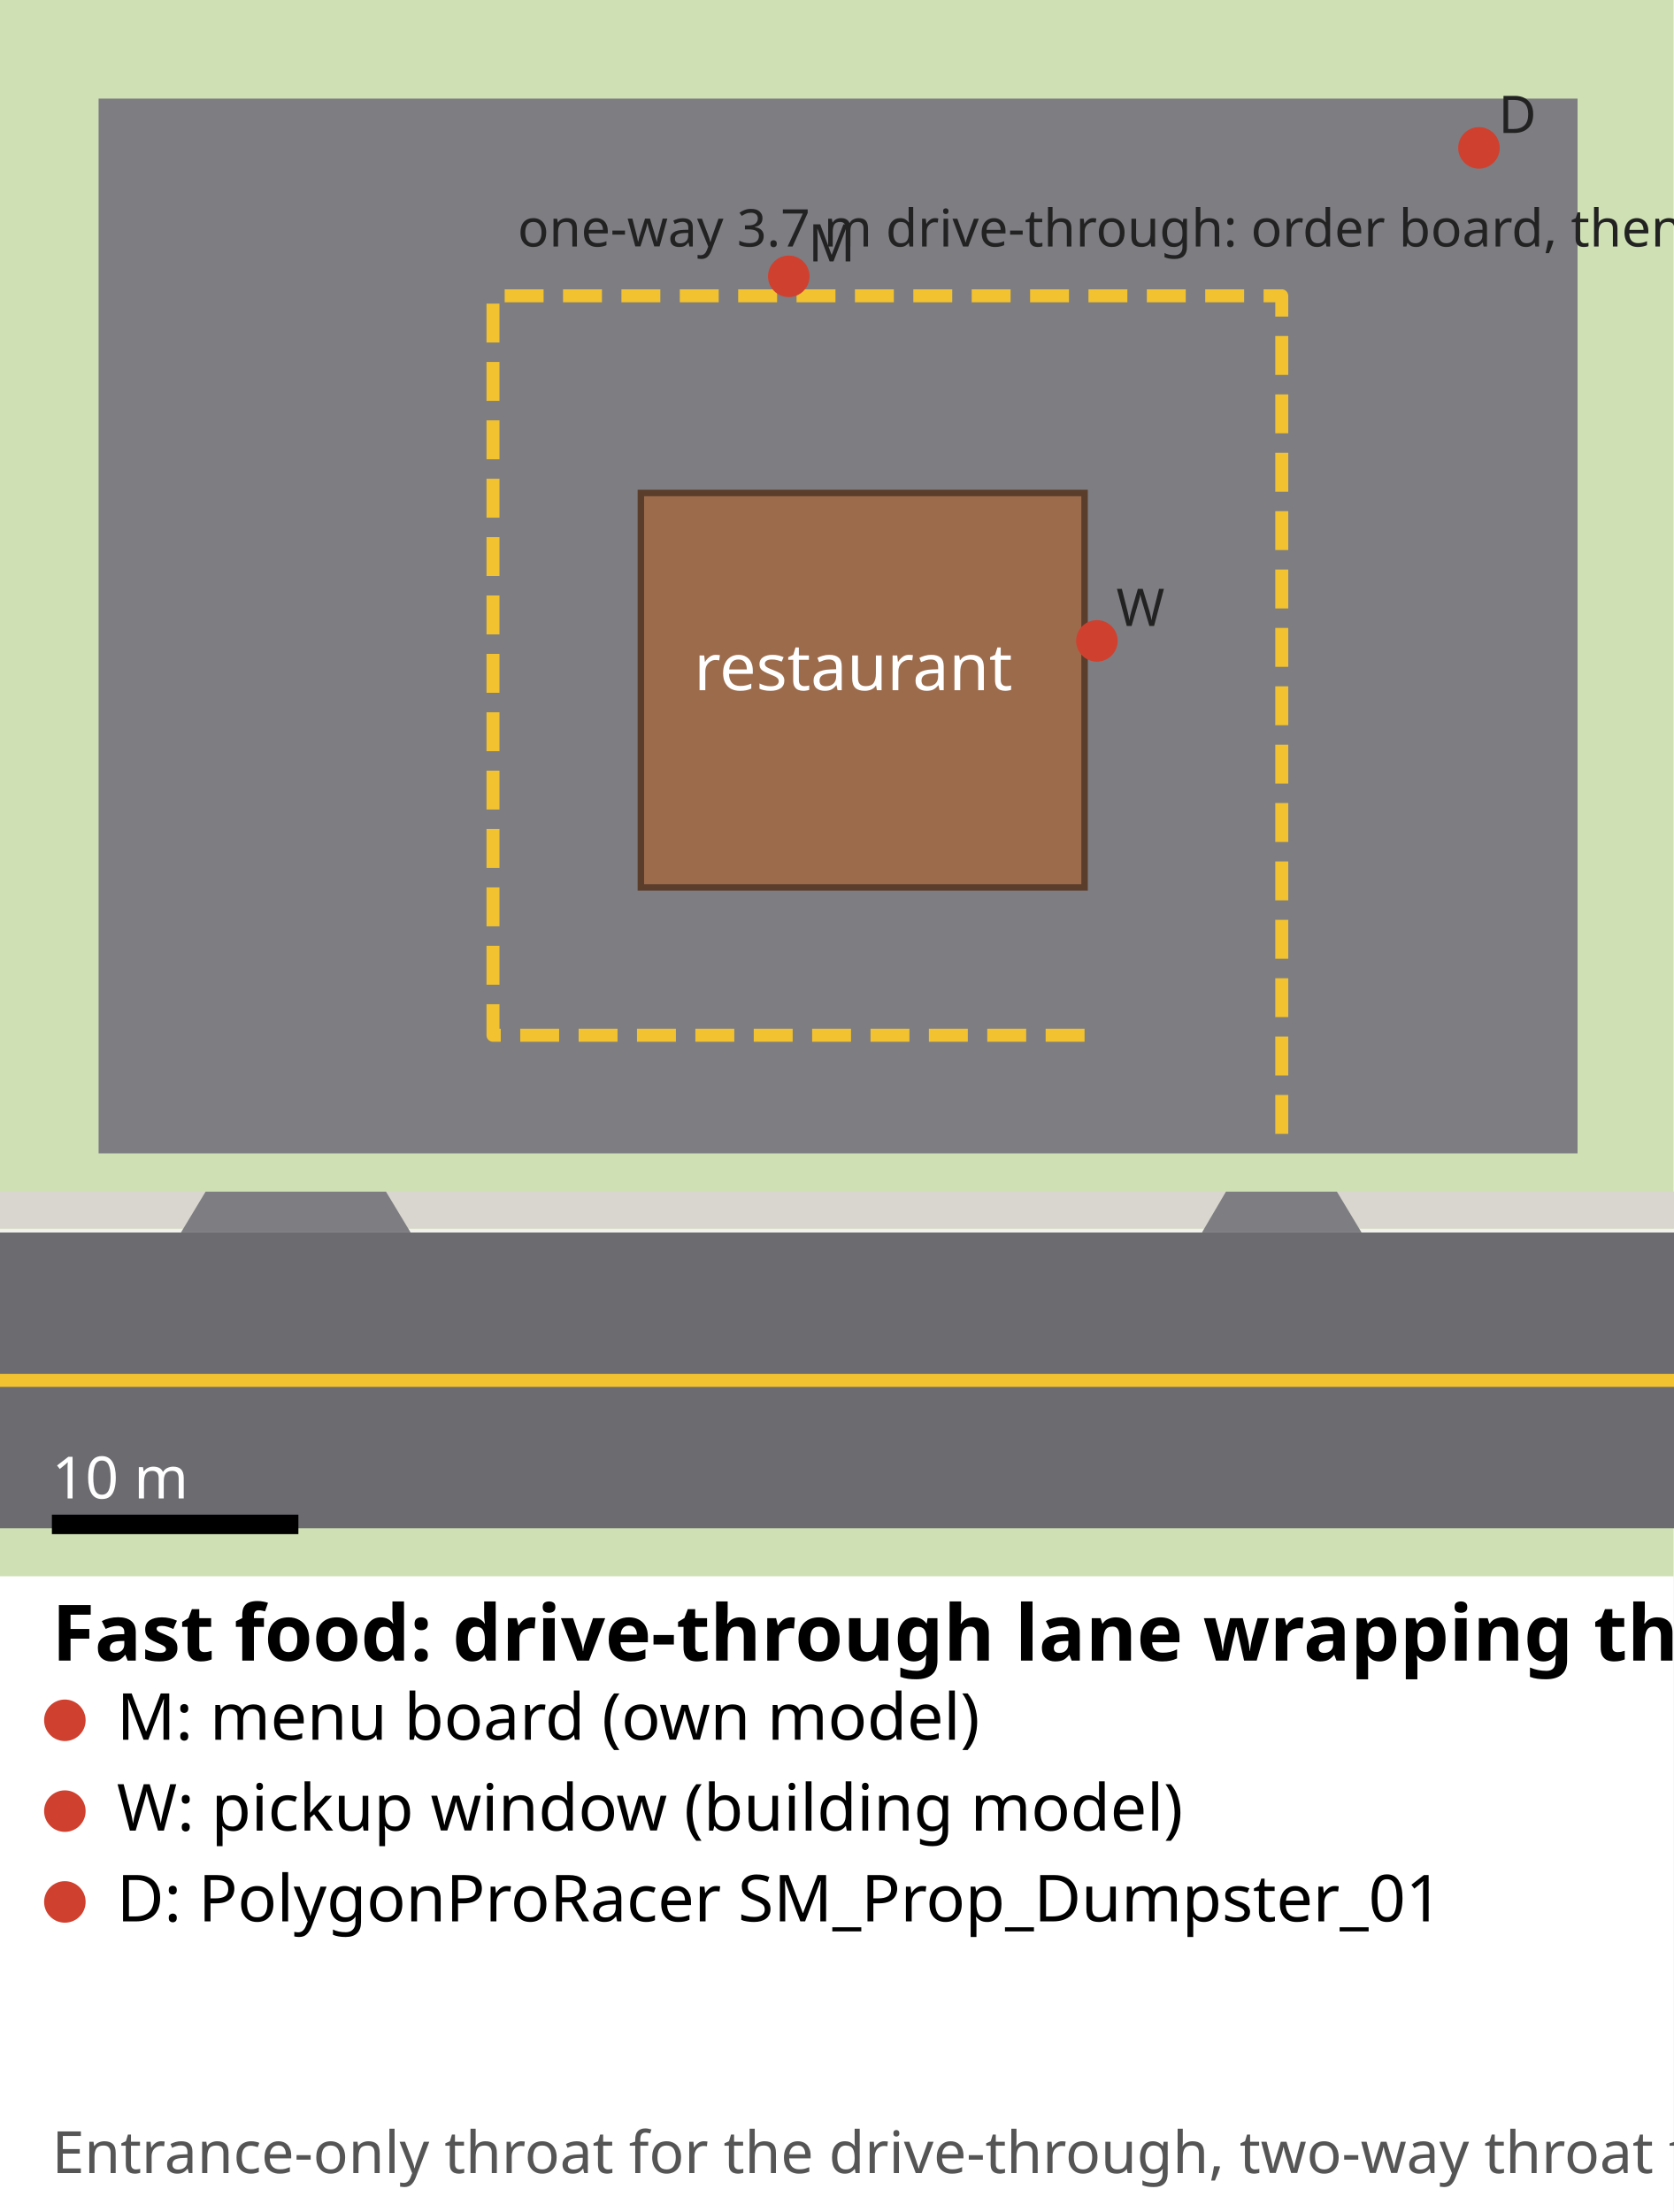
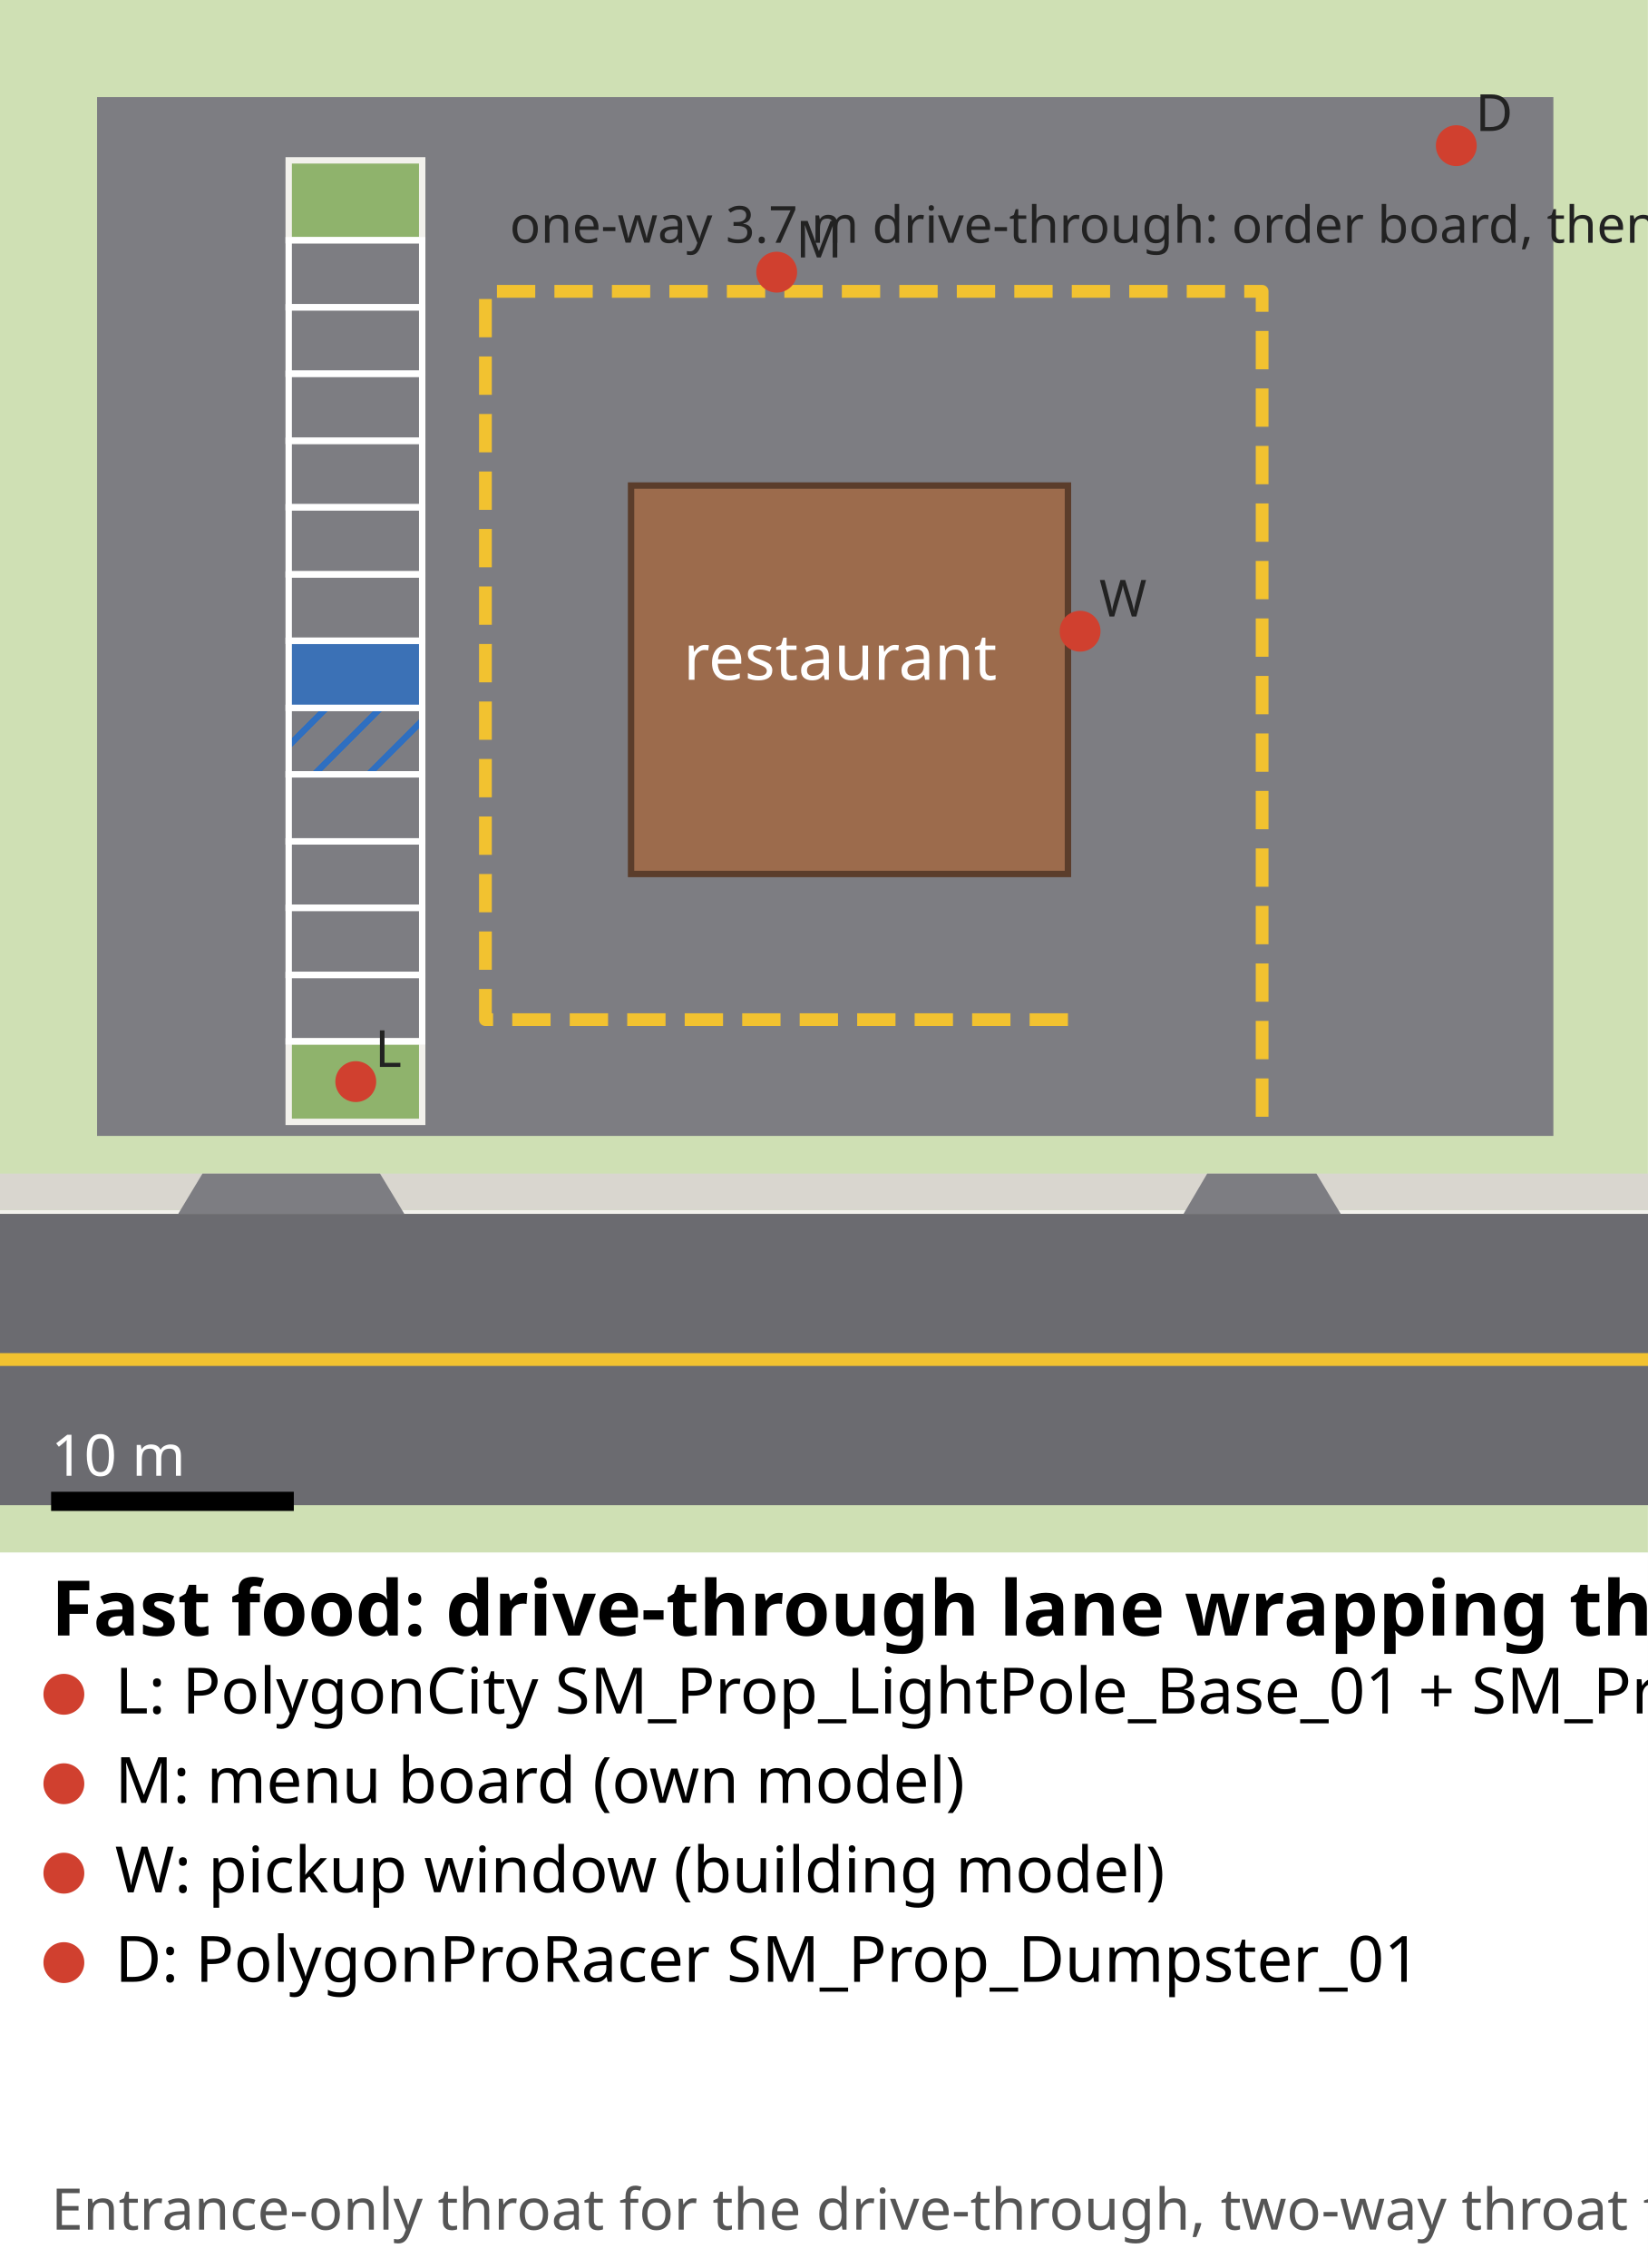
- <svg xmlns="http://www.w3.org/2000/svg" width="258" height="341" viewBox="0 0 258 341">
+ <svg xmlns="http://www.w3.org/2000/svg" width="258" height="355" viewBox="0 0 258 355">
  <defs>
    <pattern id="hatch" width="6" height="6" patternUnits="userSpaceOnUse" patternTransform="rotate(45)">
      <rect width="6" height="6" fill="#7d7d82" />
      <line x1="0" y1="0" x2="0" y2="6" stroke="#2f6fc0" stroke-width="2" />
    </pattern>
    <marker id="tick" viewBox="0 0 4 4" refX="2" refY="2" markerWidth="4" markerHeight="4">
      <rect width="4" height="4" fill="#333" />
    </marker>
  </defs>
  <rect width="100%" height="100%" fill="white" />
  <rect width="258" height="243" fill="#cfe0b4" />
  <polygon points="0.0,235.6 258.4,235.6 258.4,190.0 0.0,190.0" fill="#6b6b70" />
  <polyline points="0.0,212.4 258.4,212.4" fill="none" stroke="#f2c230" stroke-width="1.2" stroke-linejoin="round" />
  <polyline points="0.0,213.2 258.4,213.2" fill="none" stroke="#f2c230" stroke-width="1.2" stroke-linejoin="round" />
  <polygon points="0.0,190.0 258.4,190.0 258.4,189.4 0.0,189.4" fill="#f2f1ec" />
  <polygon points="0.0,189.4 258.4,189.4 258.4,183.7 0.0,183.7" fill="#d9d6cf" />
  <polygon points="15.2,177.8 243.2,177.8 243.2,15.2 15.2,15.2" fill="#7d7d82" />
  <polygon points="98.8,136.8 167.2,136.8 167.2,76.0 98.8,76.0" fill="#9c6b4c" stroke="#5b3d2b" stroke-width="1" />
  <text x="107.0" y="106.4" font-size="10" font-family="sans-serif" fill="#fff">restaurant</text>
  <polyline points="197.6,174.8 197.6,45.6 76.0,45.6 76.0,159.6 167.2,159.6" fill="none" stroke="#f2c230" stroke-width="2" stroke-dasharray="6 3" stroke-linejoin="round" />
  <text x="79.8" y="38.0" font-size="8" font-family="sans-serif" fill="#222">one-way 3.7 m drive-through: order board, then window; 8 cars of stacking</text>
+   <polygon points="45.2,175.6 66.1,175.6 66.1,163.0 45.2,163.0" fill="#8fb36c" stroke="#f2f1ec" stroke-width="1" />
+   <polygon points="45.2,37.6 66.1,37.6 66.1,25.1 45.2,25.1" fill="#8fb36c" stroke="#f2f1ec" stroke-width="1" />
+   <polygon points="45.2,163.0 66.1,163.0 66.1,152.6 45.2,152.6" fill="none" stroke="#ffffff" stroke-width="1" />
+   <polygon points="45.2,152.6 66.1,152.6 66.1,142.1 45.2,142.1" fill="none" stroke="#ffffff" stroke-width="1" />
+   <polygon points="45.2,142.1 66.1,142.1 66.1,131.7 45.2,131.7" fill="none" stroke="#ffffff" stroke-width="1" />
+   <polygon points="45.2,131.7 66.1,131.7 66.1,121.2 45.2,121.2" fill="none" stroke="#ffffff" stroke-width="1" />
+   <polygon points="45.2,121.2 66.1,121.2 66.1,110.8 45.2,110.8" fill="url(#hatch)" />
+   <polygon points="45.2,121.2 66.1,121.2 66.1,110.8 45.2,110.8" fill="none" stroke="#ffffff" stroke-width="1" />
+   <polygon points="45.2,110.8 66.1,110.8 66.1,100.3 45.2,100.3" fill="#2f6fc0" fill-opacity="0.85" />
+   <polygon points="45.2,110.8 66.1,110.8 66.1,100.3 45.2,100.3" fill="none" stroke="#ffffff" stroke-width="1" />
+   <polygon points="45.2,100.3 66.1,100.3 66.1,89.9 45.2,89.9" fill="none" stroke="#ffffff" stroke-width="1" />
+   <polygon points="45.2,89.9 66.1,89.9 66.1,79.4 45.2,79.4" fill="none" stroke="#ffffff" stroke-width="1" />
+   <polygon points="45.2,79.4 66.1,79.4 66.1,69.0 45.2,69.0" fill="none" stroke="#ffffff" stroke-width="1" />
+   <polygon points="45.2,69.0 66.1,69.0 66.1,58.5 45.2,58.5" fill="none" stroke="#ffffff" stroke-width="1" />
+   <polygon points="45.2,58.5 66.1,58.5 66.1,48.1 45.2,48.1" fill="none" stroke="#ffffff" stroke-width="1" />
+   <polygon points="45.2,48.1 66.1,48.1 66.1,37.6 45.2,37.6" fill="none" stroke="#ffffff" stroke-width="1" />
+   <circle cx="55.7" cy="169.3" r="3.2" fill="#d0402f" />
+   <text x="58.7" y="167.0" font-size="8" font-family="sans-serif" fill="#222">L</text>
  <polygon points="185.3,190.0 209.9,190.0 206.1,183.7 189.0,183.7" fill="#7d7d82" />
  <polygon points="27.9,190.0 63.3,190.0 59.5,183.7 31.7,183.7" fill="#7d7d82" />
  <circle cx="121.6" cy="42.6" r="3.2" fill="#d0402f" />
  <text x="124.6" y="40.3" font-size="8" font-family="sans-serif" fill="#222">M</text>
  <circle cx="169.1" cy="98.8" r="3.2" fill="#d0402f" />
  <text x="172.1" y="96.5" font-size="8" font-family="sans-serif" fill="#222">W</text>
  <circle cx="228.0" cy="22.8" r="3.2" fill="#d0402f" />
  <text x="231.0" y="20.5" font-size="8" font-family="sans-serif" fill="#222">D</text>
  <line x1="8" y1="235" x2="46" y2="235" stroke="#000" stroke-width="3" />
  <text x="8" y="231" font-size="9" font-family="sans-serif" fill="#fff">10 m</text>
  <text x="8" y="256" font-size="12" font-family="sans-serif" font-weight="bold">Fast food: drive-through lane wrapping the building</text>
  <circle cx="10" cy="265.2" r="3.2" fill="#d0402f" />
-   <text x="18" y="268.2" font-size="10" font-family="sans-serif">M: menu board (own model)</text>
+   <text x="18" y="268.2" font-size="10" font-family="sans-serif">L: PolygonCity SM_Prop_LightPole_Base_01 + SM_Prop_LightPole_Lights_01</text>
  <circle cx="10" cy="279.2" r="3.2" fill="#d0402f" />
-   <text x="18" y="282.2" font-size="10" font-family="sans-serif">W: pickup window (building model)</text>
+   <text x="18" y="282.2" font-size="10" font-family="sans-serif">M: menu board (own model)</text>
  <circle cx="10" cy="293.2" r="3.2" fill="#d0402f" />
-   <text x="18" y="296.2" font-size="10" font-family="sans-serif">D: PolygonProRacer SM_Prop_Dumpster_01</text>
-   <text x="8" y="335" font-size="9" font-family="sans-serif" fill="#555">Entrance-only throat for the drive-through, two-way throat for the lot; stacking lane kerbed off from the stalls.</text>
+   <text x="18" y="296.2" font-size="10" font-family="sans-serif">W: pickup window (building model)</text>
+   <circle cx="10" cy="307.2" r="3.2" fill="#d0402f" />
+   <text x="18" y="310.2" font-size="10" font-family="sans-serif">D: PolygonProRacer SM_Prop_Dumpster_01</text>
+   <text x="8" y="349" font-size="9" font-family="sans-serif" fill="#555">Entrance-only throat for the drive-through, two-way throat for the lot; stacking lane kerbed off from the stalls.</text>
</svg>
